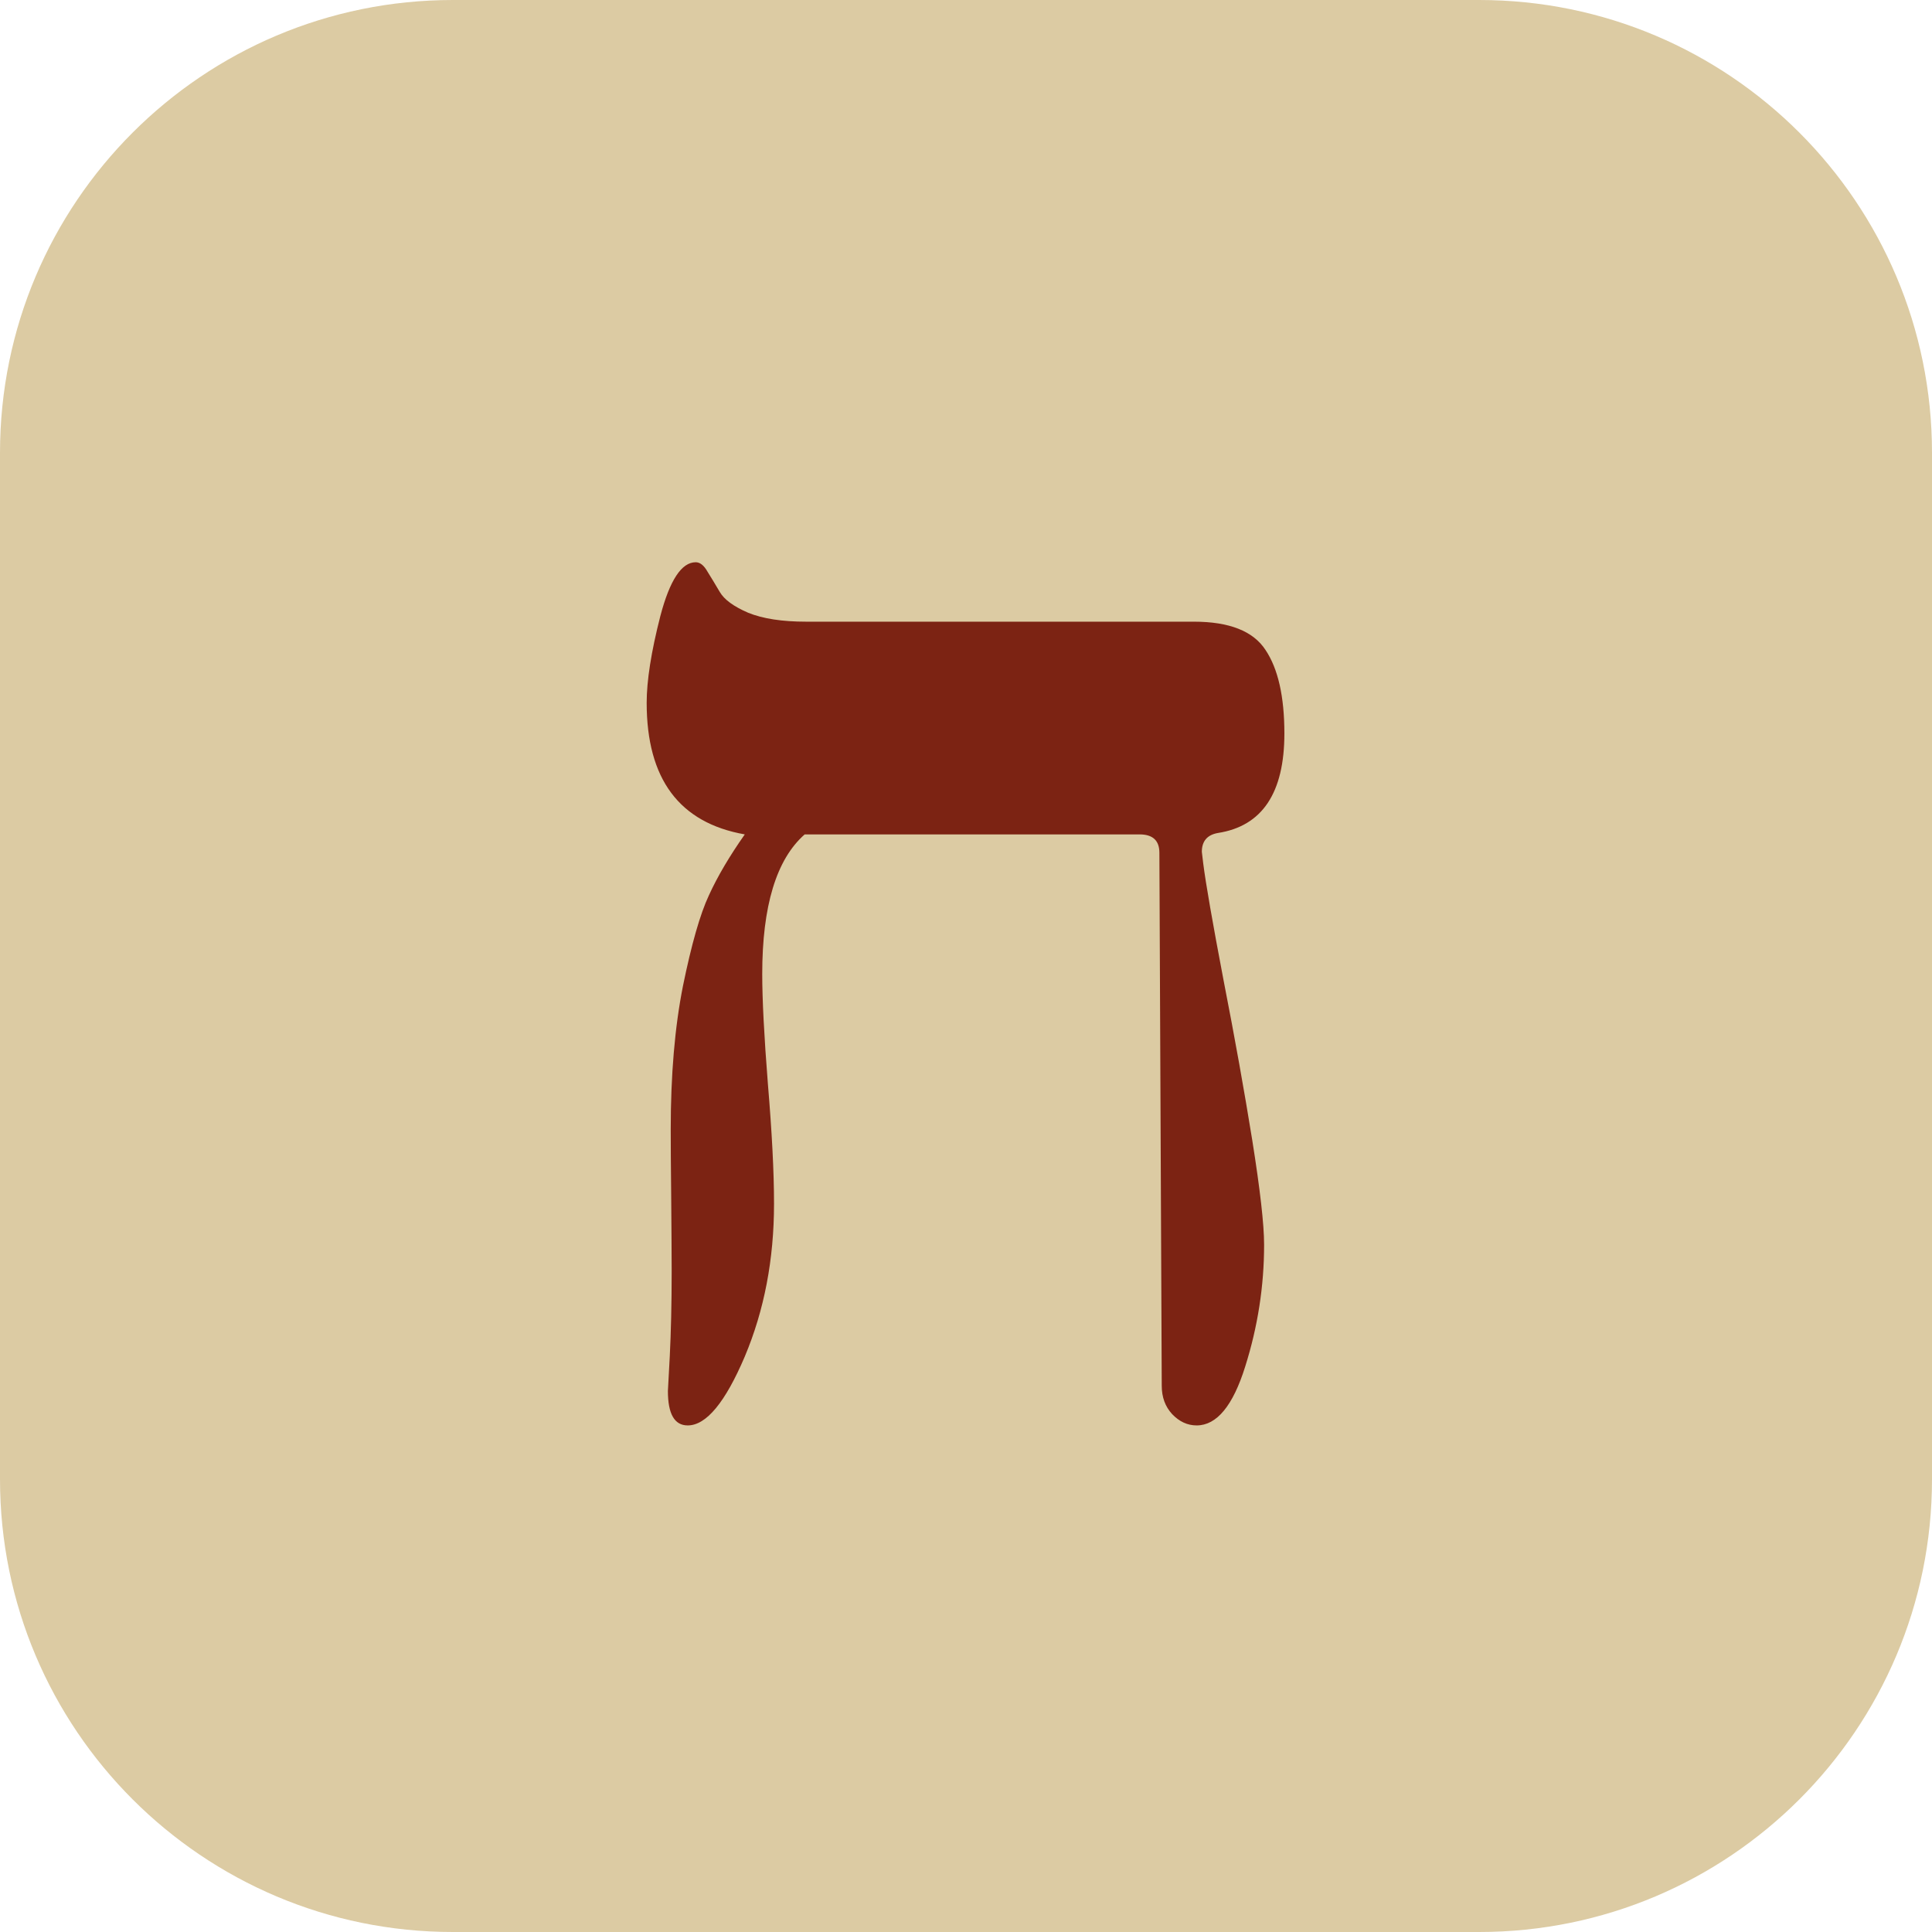
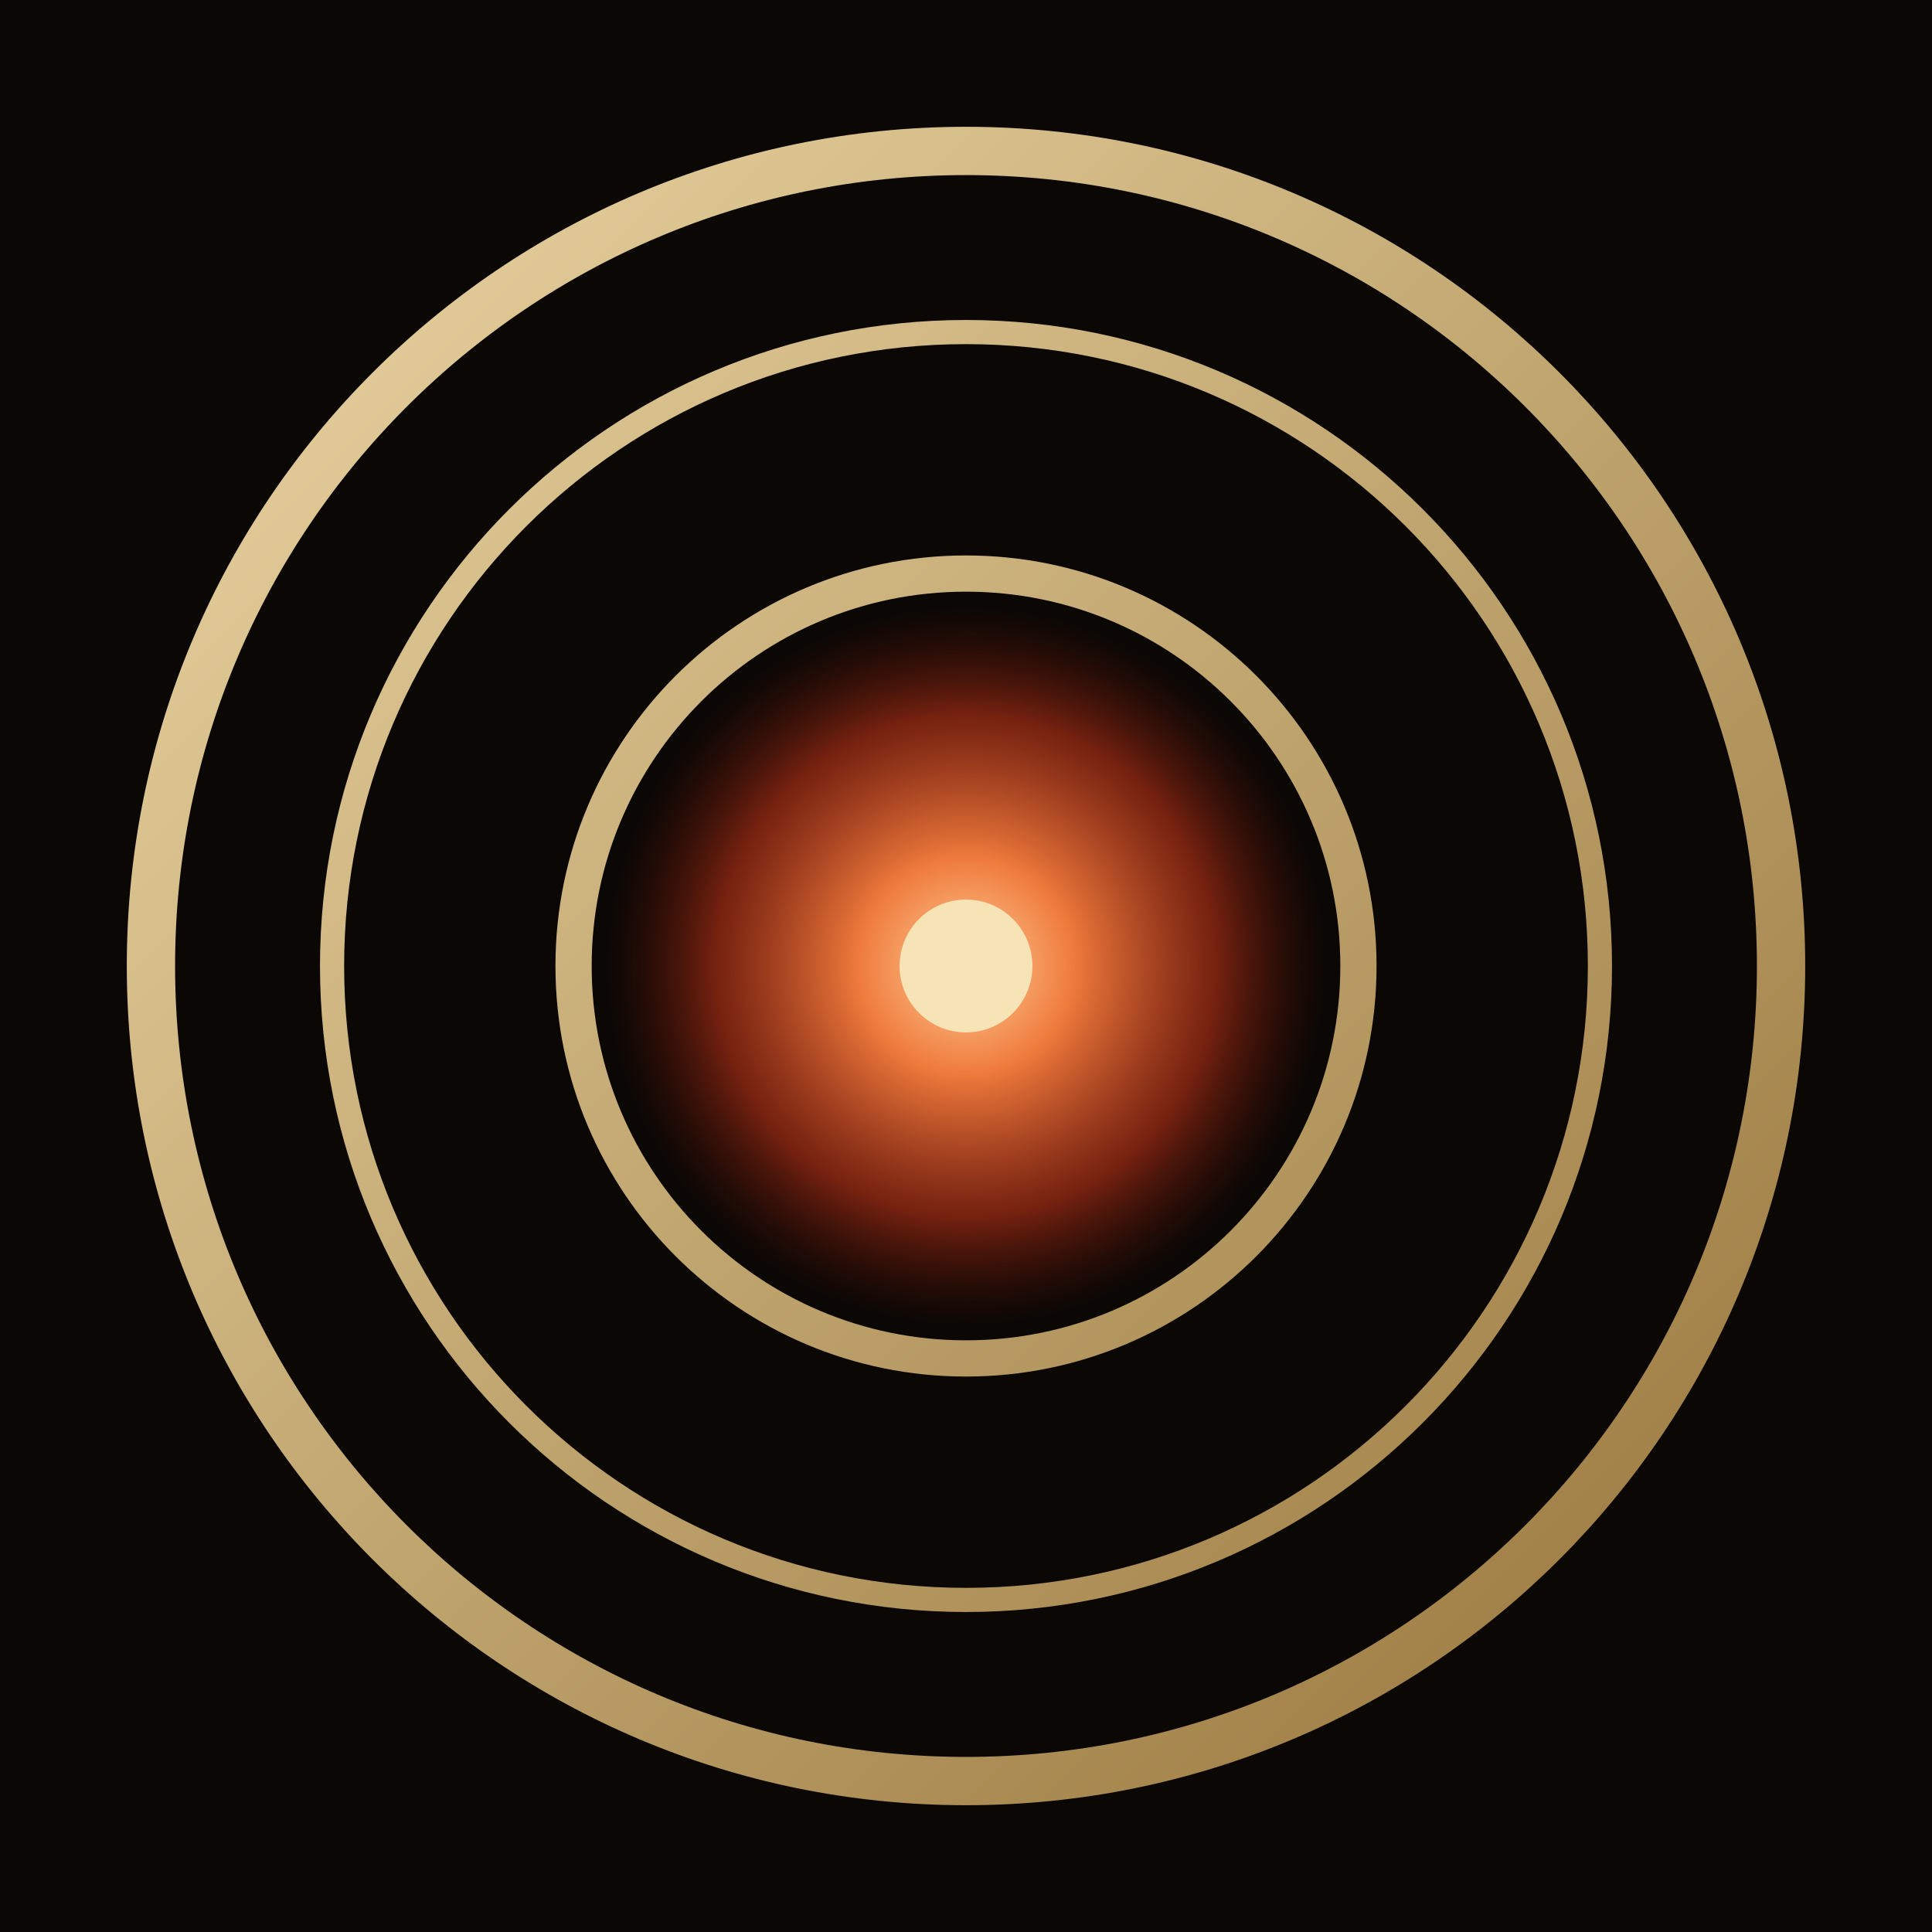
<svg xmlns="http://www.w3.org/2000/svg" viewBox="0 0 64 64">
  <defs>
-     <linearGradient id="g" x1="0" y1="1" x2="1" y2="0">
-       <stop offset="0" stop-color="#f0cf7a" />
-       <stop offset=".55" stop-color="#d9903f" />
-       <stop offset="1" stop-color="#b4502c" />
+     <radialGradient id="e">
+       <stop offset="0" stop-color="#ffd09a" />
+       <stop offset=".3" stop-color="#ef7a3c" />
+       <stop offset=".7" stop-color="#a02c14" stop-opacity=".7" />
+       <stop offset="1" stop-color="#5a1206" stop-opacity="0" />
+     </radialGradient>
+     <linearGradient id="g" x1="0" y1="0" x2="64" y2="64" gradientUnits="userSpaceOnUse">
+       <stop offset="0" stop-color="#f3dfae" />
+       <stop offset="1" stop-color="#8f6c31" />
    </linearGradient>
  </defs>
-   <rect width="64" height="64" rx="15" fill="#dccba3" />
-   <text x="32" y="47" text-anchor="middle" font-family="Frank Ruhl Libre, David, Georgia, serif" font-weight="900" font-size="44" fill="#7c2313">ח</text>
+   <rect width="64" height="64" fill="#0a0705" />
+   <g fill="none" stroke="url(#g)">
+     <circle cx="32" cy="32" r="27" stroke-width="1.6" />
+     <circle cx="32" cy="32" r="21" stroke-width=".8" />
+     <circle cx="32" cy="32" r="13" stroke-width="1.2" />
+   </g>
+   <circle cx="32" cy="32" r="12" fill="url(#e)" />
+   <circle cx="32" cy="32" r="2.2" fill="#f6e3b6" />
</svg>
